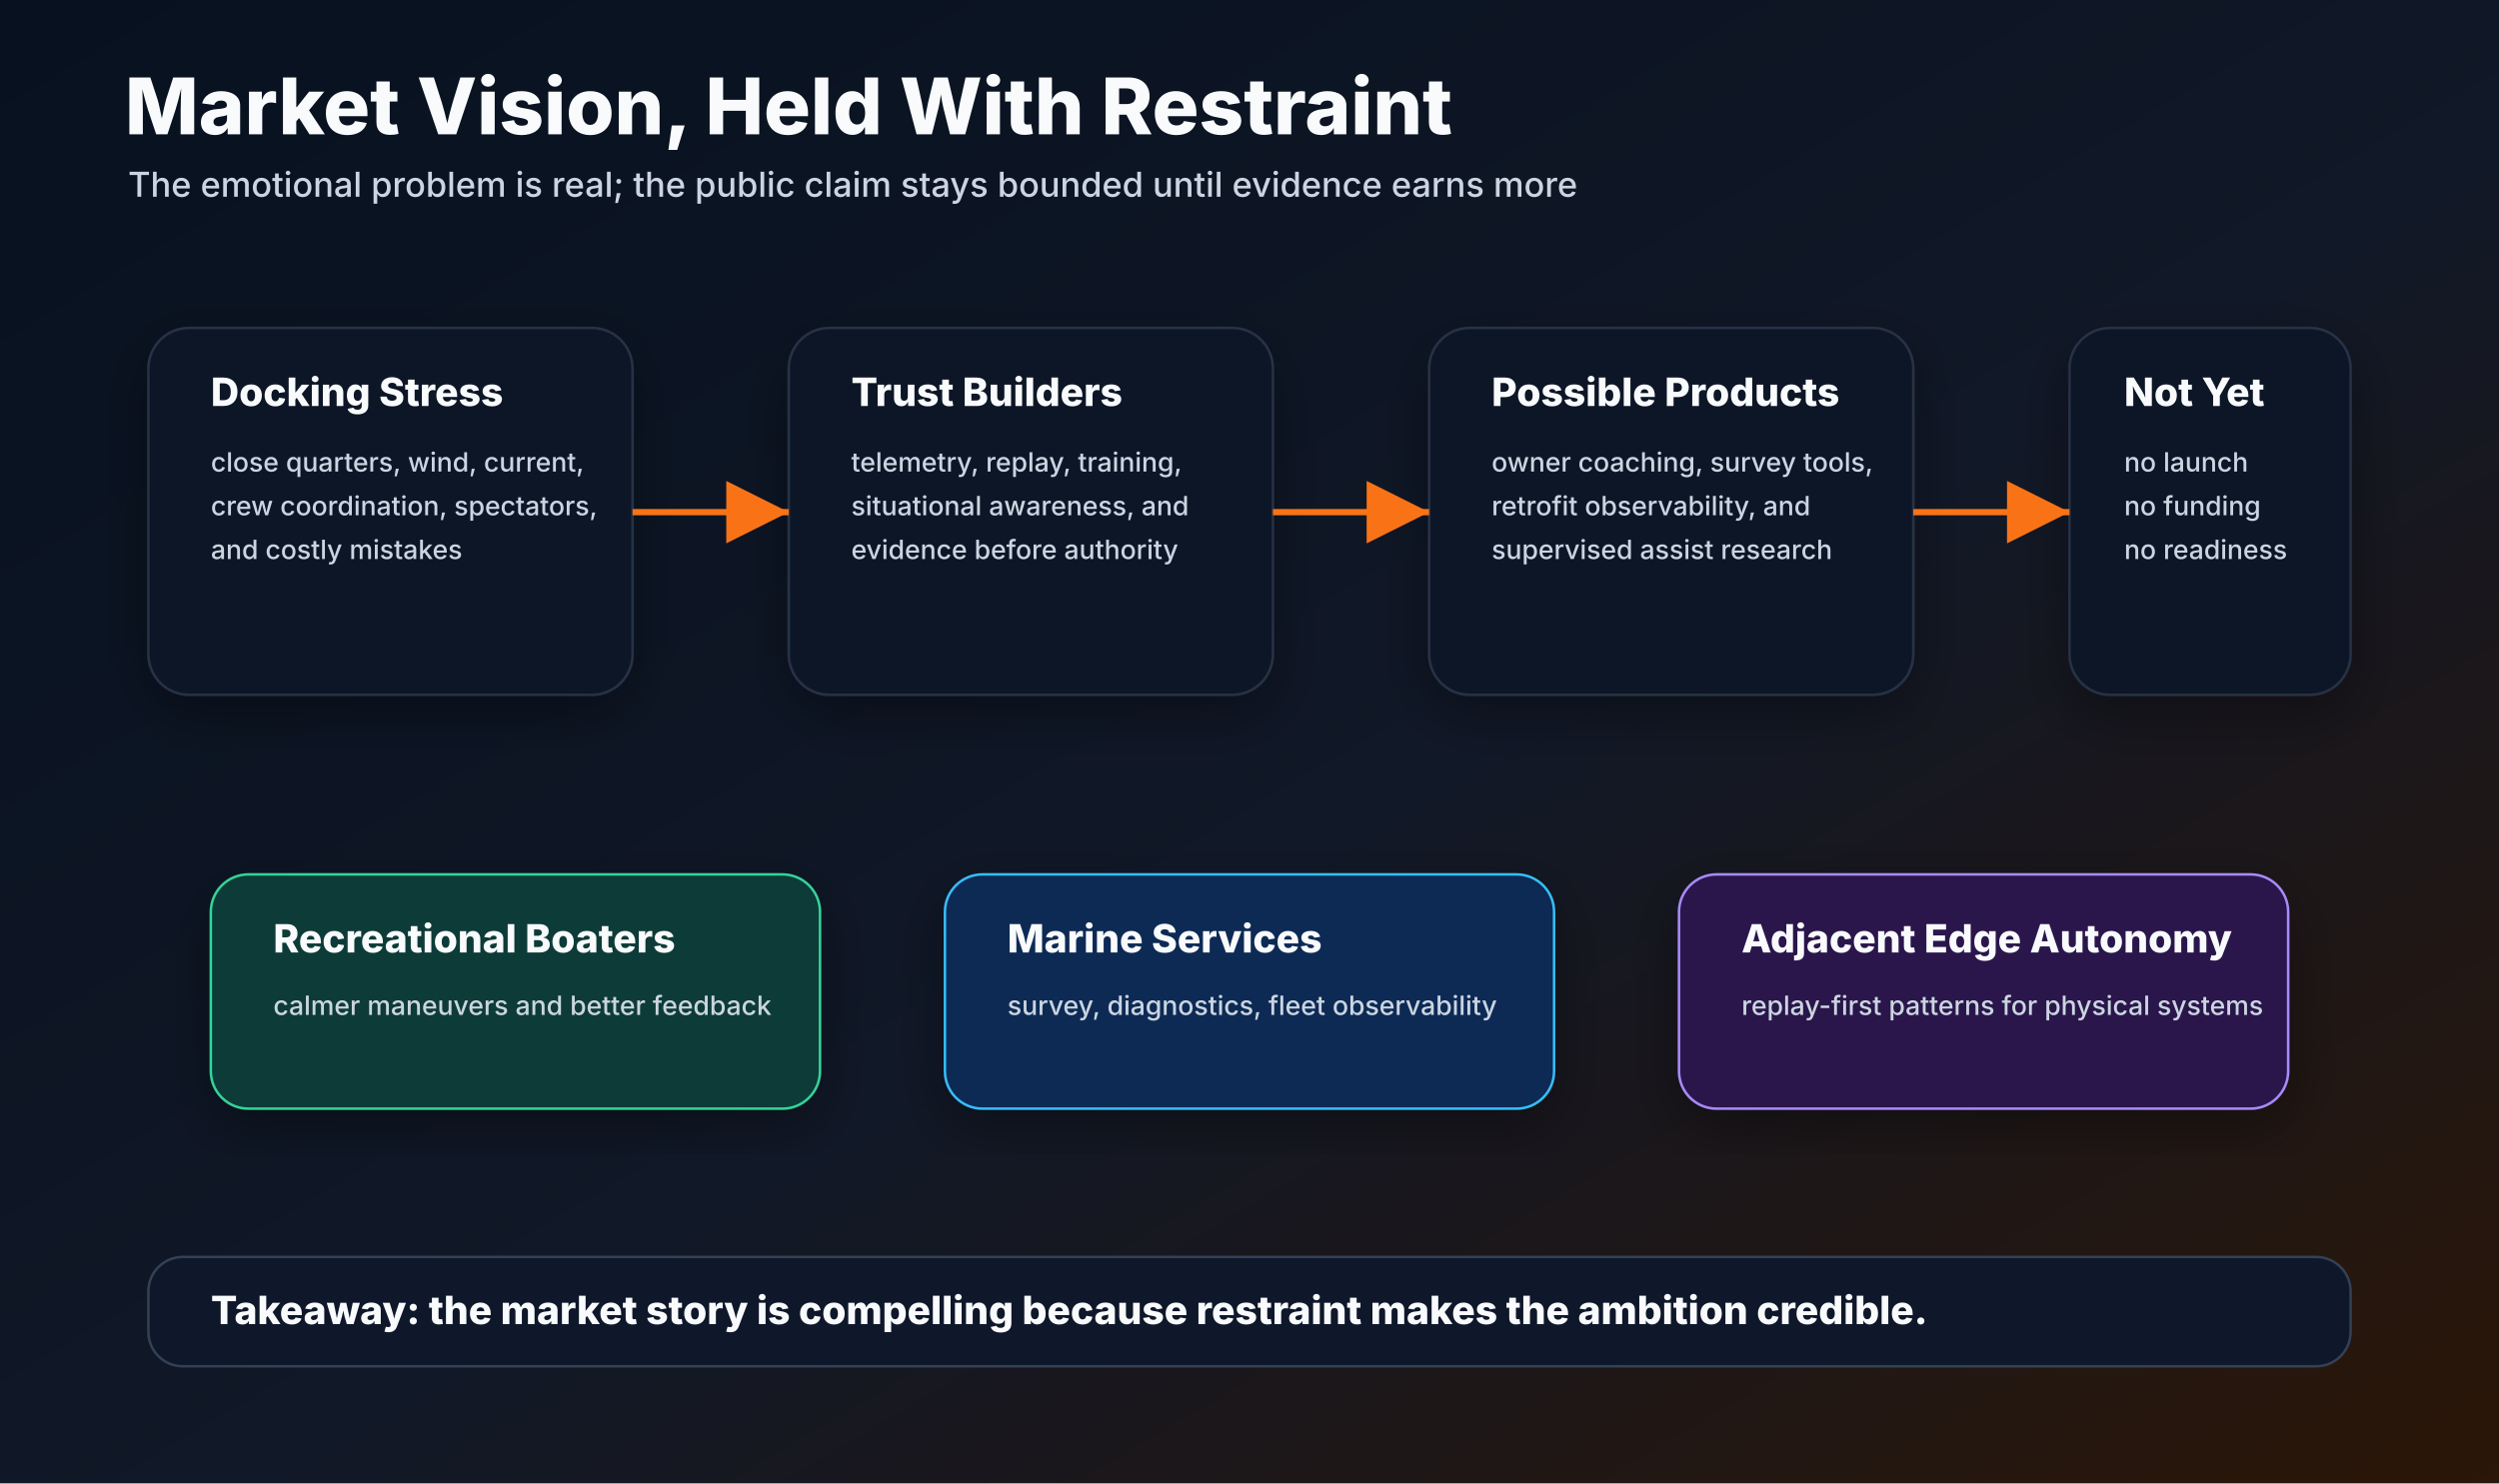
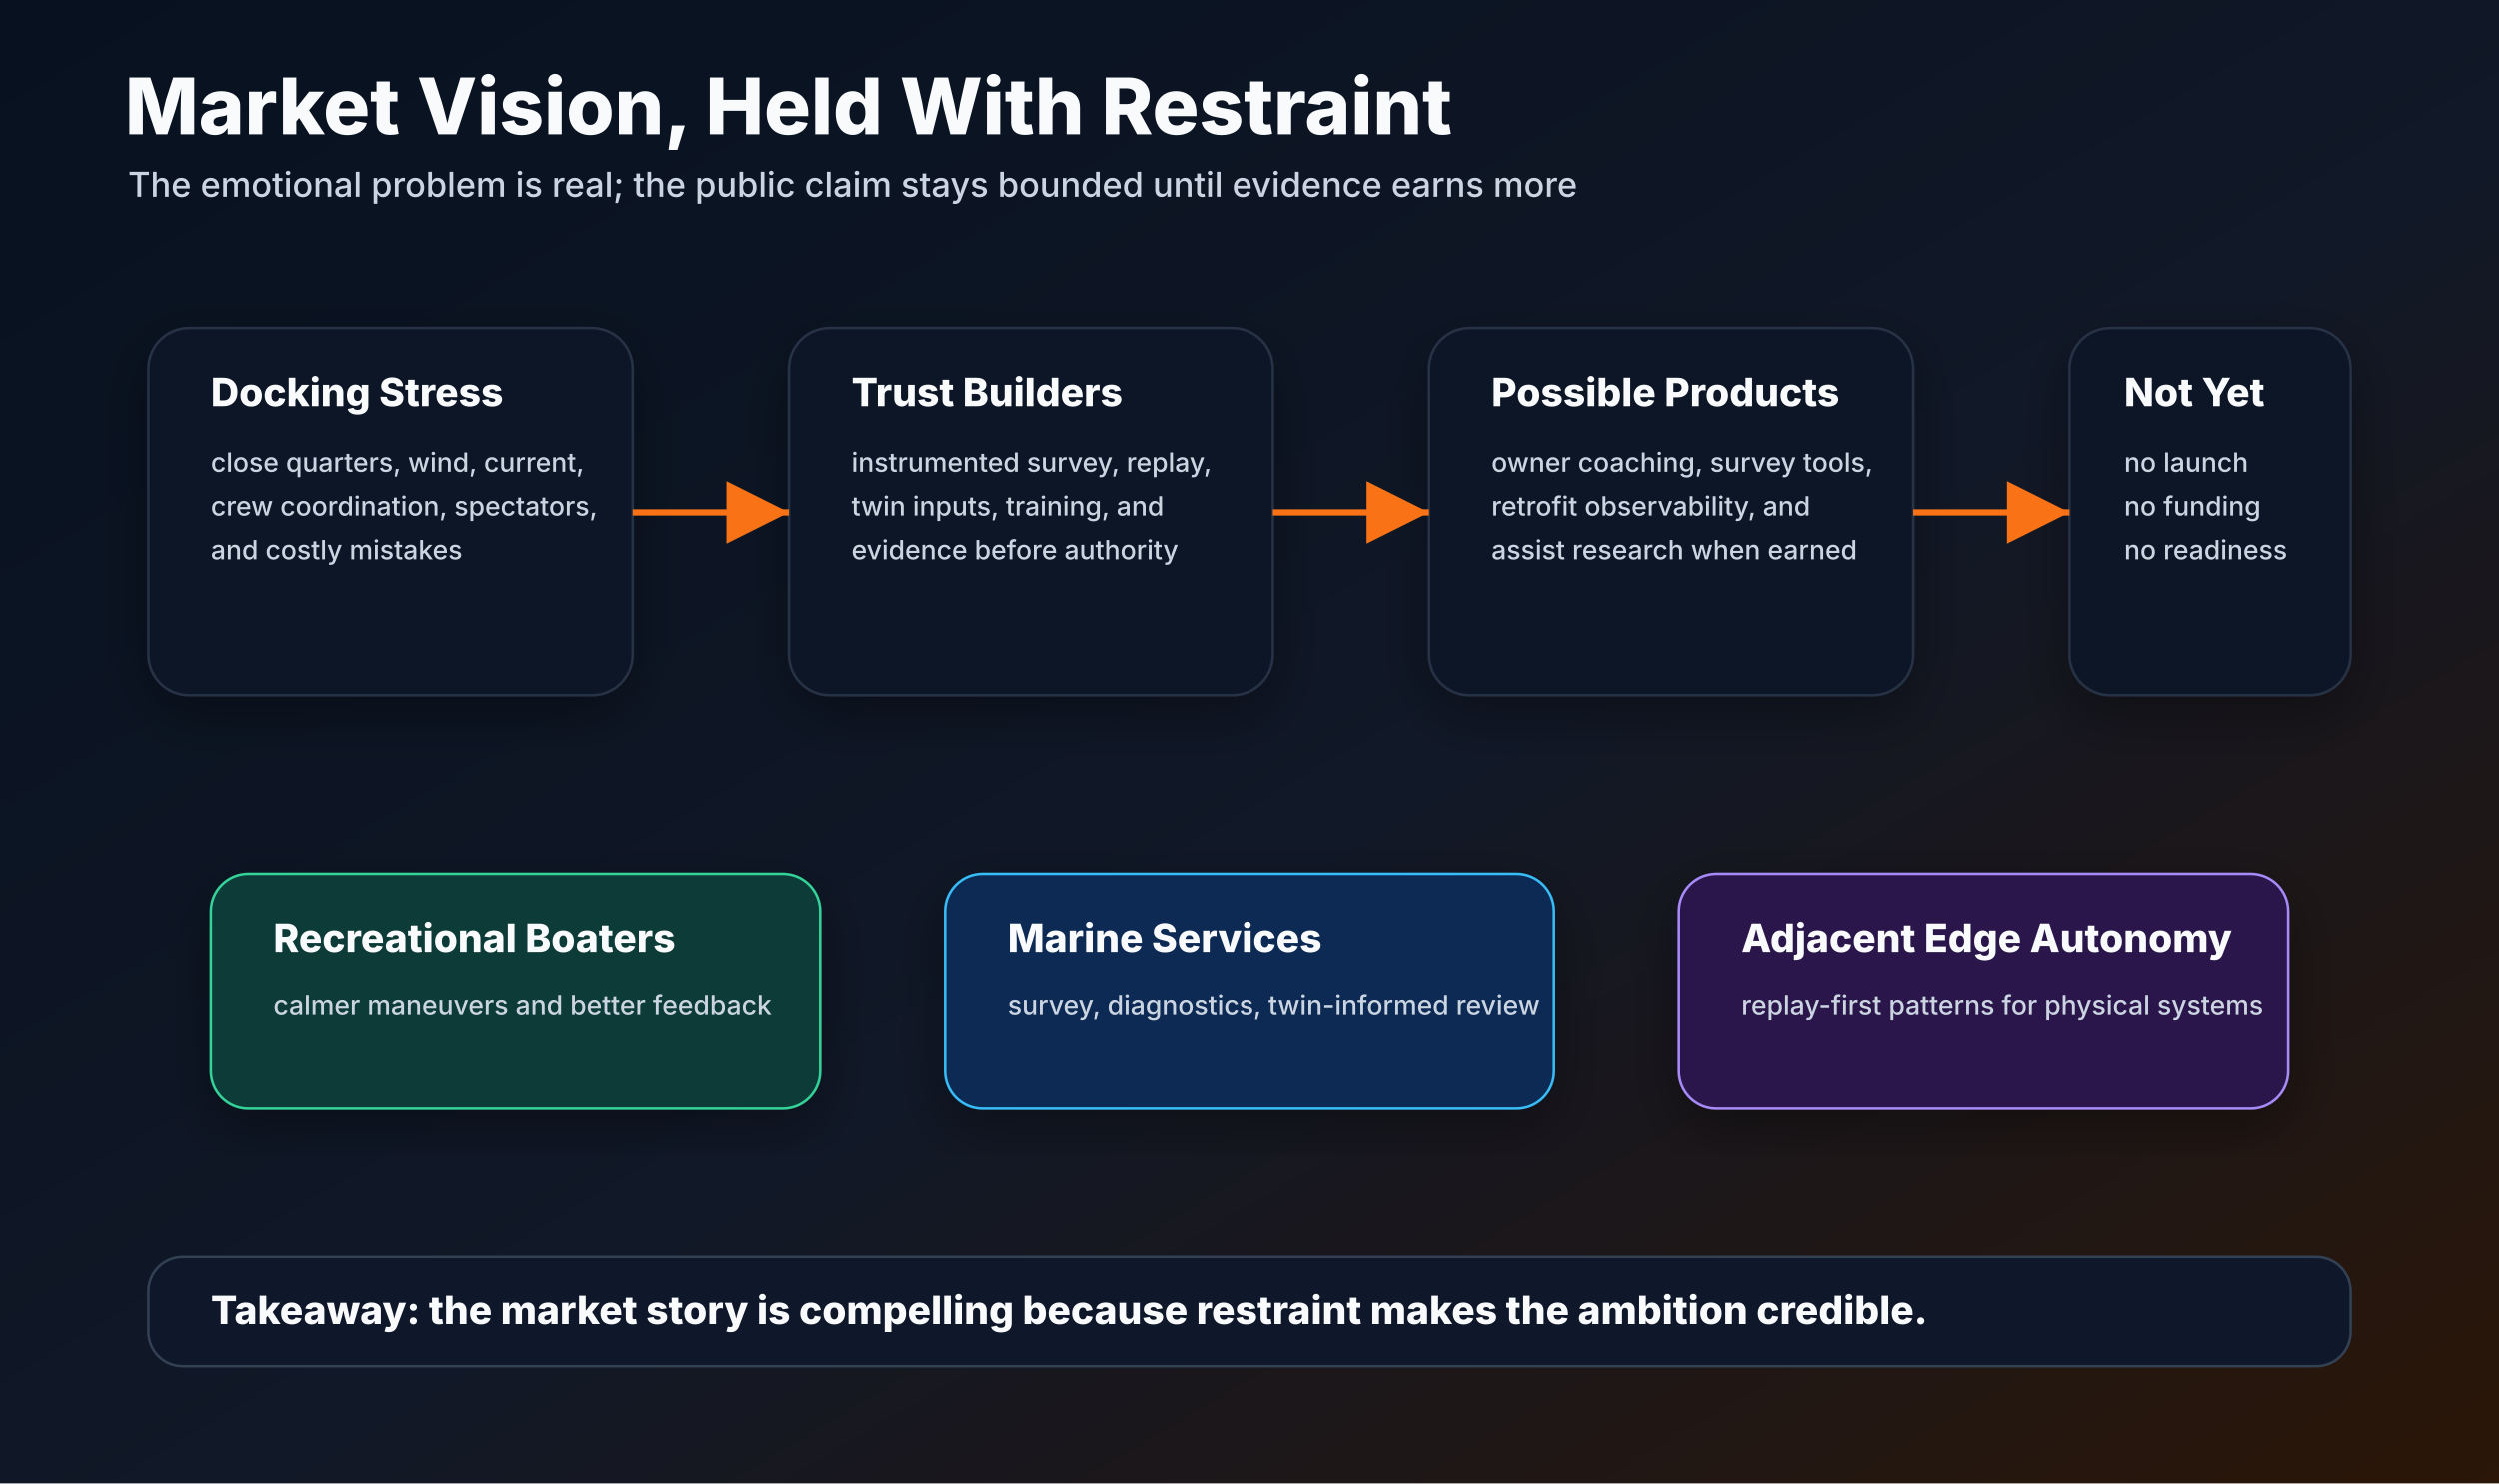
<svg xmlns="http://www.w3.org/2000/svg" width="1600" height="950" viewBox="0 0 1600 950" role="img" aria-labelledby="title desc">
  <defs>
    <linearGradient id="bg" x1="0" y1="0" x2="1" y2="1">
      <stop offset="0" stop-color="#07111f" />
      <stop offset="0.55" stop-color="#111827" />
      <stop offset="1" stop-color="#2b1607" />
    </linearGradient>
    <filter id="shadow" x="-20%" y="-20%" width="140%" height="140%">
      <feDropShadow dx="0" dy="12" stdDeviation="18" flood-color="#000" flood-opacity="0.35" />
    </filter>
    <marker id="arrow" markerWidth="14" markerHeight="14" refX="10" refY="5" orient="auto" markerUnits="strokeWidth">
      <path d="M0,0 L10,5 L0,10 z" fill="#f97316" />
    </marker>
    <style>.title{font:800 50px -apple-system,BlinkMacSystemFont,"Segoe UI",sans-serif;fill:#f8fafc}.sub{font:500 22px -apple-system,BlinkMacSystemFont,"Segoe UI",sans-serif;fill:#cbd5e1}.h{font:800 25px -apple-system,BlinkMacSystemFont,"Segoe UI",sans-serif;fill:#f8fafc}.s{font:500 17px -apple-system,BlinkMacSystemFont,"Segoe UI",sans-serif;fill:#cbd5e1}.tiny{font:700 13px -apple-system,BlinkMacSystemFont,"Segoe UI",sans-serif;fill:#94a3b8}.panel{fill:#111827;stroke:#263244;stroke-width:1.6;filter:url(#shadow)}.line{stroke:#f97316;stroke-width:4;fill:none;marker-end:url(#arrow)}</style>
  </defs>
  <rect width="1600" height="950" fill="url(#bg)" />
  <text x="80" y="86" class="title">Market Vision, Held With Restraint</text>
  <text x="82" y="126" class="sub">The emotional problem is real; the public claim stays bounded until evidence earns more</text>
  <rect x="95" y="210" width="310" height="235" rx="26" class="panel" />
  <text x="135" y="260" class="h">Docking Stress</text>
  <text x="135" y="302" class="s">close quarters, wind, current,</text>
  <text x="135" y="330" class="s">crew coordination, spectators,</text>
  <text x="135" y="358" class="s">and costly mistakes</text>
  <rect x="505" y="210" width="310" height="235" rx="26" class="panel" />
  <text x="545" y="260" class="h">Trust Builders</text>
-   <text x="545" y="302" class="s">telemetry, replay, training,</text>
-   <text x="545" y="330" class="s">situational awareness, and</text>
+   <text x="545" y="302" class="s">instrumented survey, replay,</text>
+   <text x="545" y="330" class="s">twin inputs, training, and</text>
  <text x="545" y="358" class="s">evidence before authority</text>
  <rect x="915" y="210" width="310" height="235" rx="26" class="panel" />
  <text x="955" y="260" class="h">Possible Products</text>
  <text x="955" y="302" class="s">owner coaching, survey tools,</text>
  <text x="955" y="330" class="s">retrofit observability, and</text>
-   <text x="955" y="358" class="s">supervised assist research</text>
+   <text x="955" y="358" class="s">assist research when earned</text>
  <rect x="1325" y="210" width="180" height="235" rx="26" class="panel" />
  <text x="1360" y="260" class="h">Not Yet</text>
  <text x="1360" y="302" class="s">no launch</text>
  <text x="1360" y="330" class="s">no funding</text>
  <text x="1360" y="358" class="s">no readiness</text>
  <path d="M405 328 L505 328" class="line" />
  <path d="M815 328 L915 328" class="line" />
  <path d="M1225 328 L1325 328" class="line" />
  <rect x="135" y="560" width="390" height="150" rx="24" fill="#073b37" stroke="#34d399" stroke-width="1.6" filter="url(#shadow)" />
  <text x="175" y="610" class="h">Recreational Boaters</text>
  <text x="175" y="650" class="s">calmer maneuvers and better feedback</text>
  <rect x="605" y="560" width="390" height="150" rx="24" fill="#0b2a55" stroke="#38bdf8" stroke-width="1.6" filter="url(#shadow)" />
  <text x="645" y="610" class="h">Marine Services</text>
-   <text x="645" y="650" class="s">survey, diagnostics, fleet observability</text>
+   <text x="645" y="650" class="s">survey, diagnostics, twin-informed review</text>
  <rect x="1075" y="560" width="390" height="150" rx="24" fill="#2b174c" stroke="#a78bfa" stroke-width="1.6" filter="url(#shadow)" />
  <text x="1115" y="610" class="h">Adjacent Edge Autonomy</text>
  <text x="1115" y="650" class="s">replay-first patterns for physical systems</text>
  <rect x="95" y="805" width="1410" height="70" rx="22" fill="#0f172a" stroke="#334155" stroke-width="1.6" />
  <text x="135" y="848" class="h">Takeaway: the market story is compelling because restraint makes the ambition credible.</text>
</svg>
